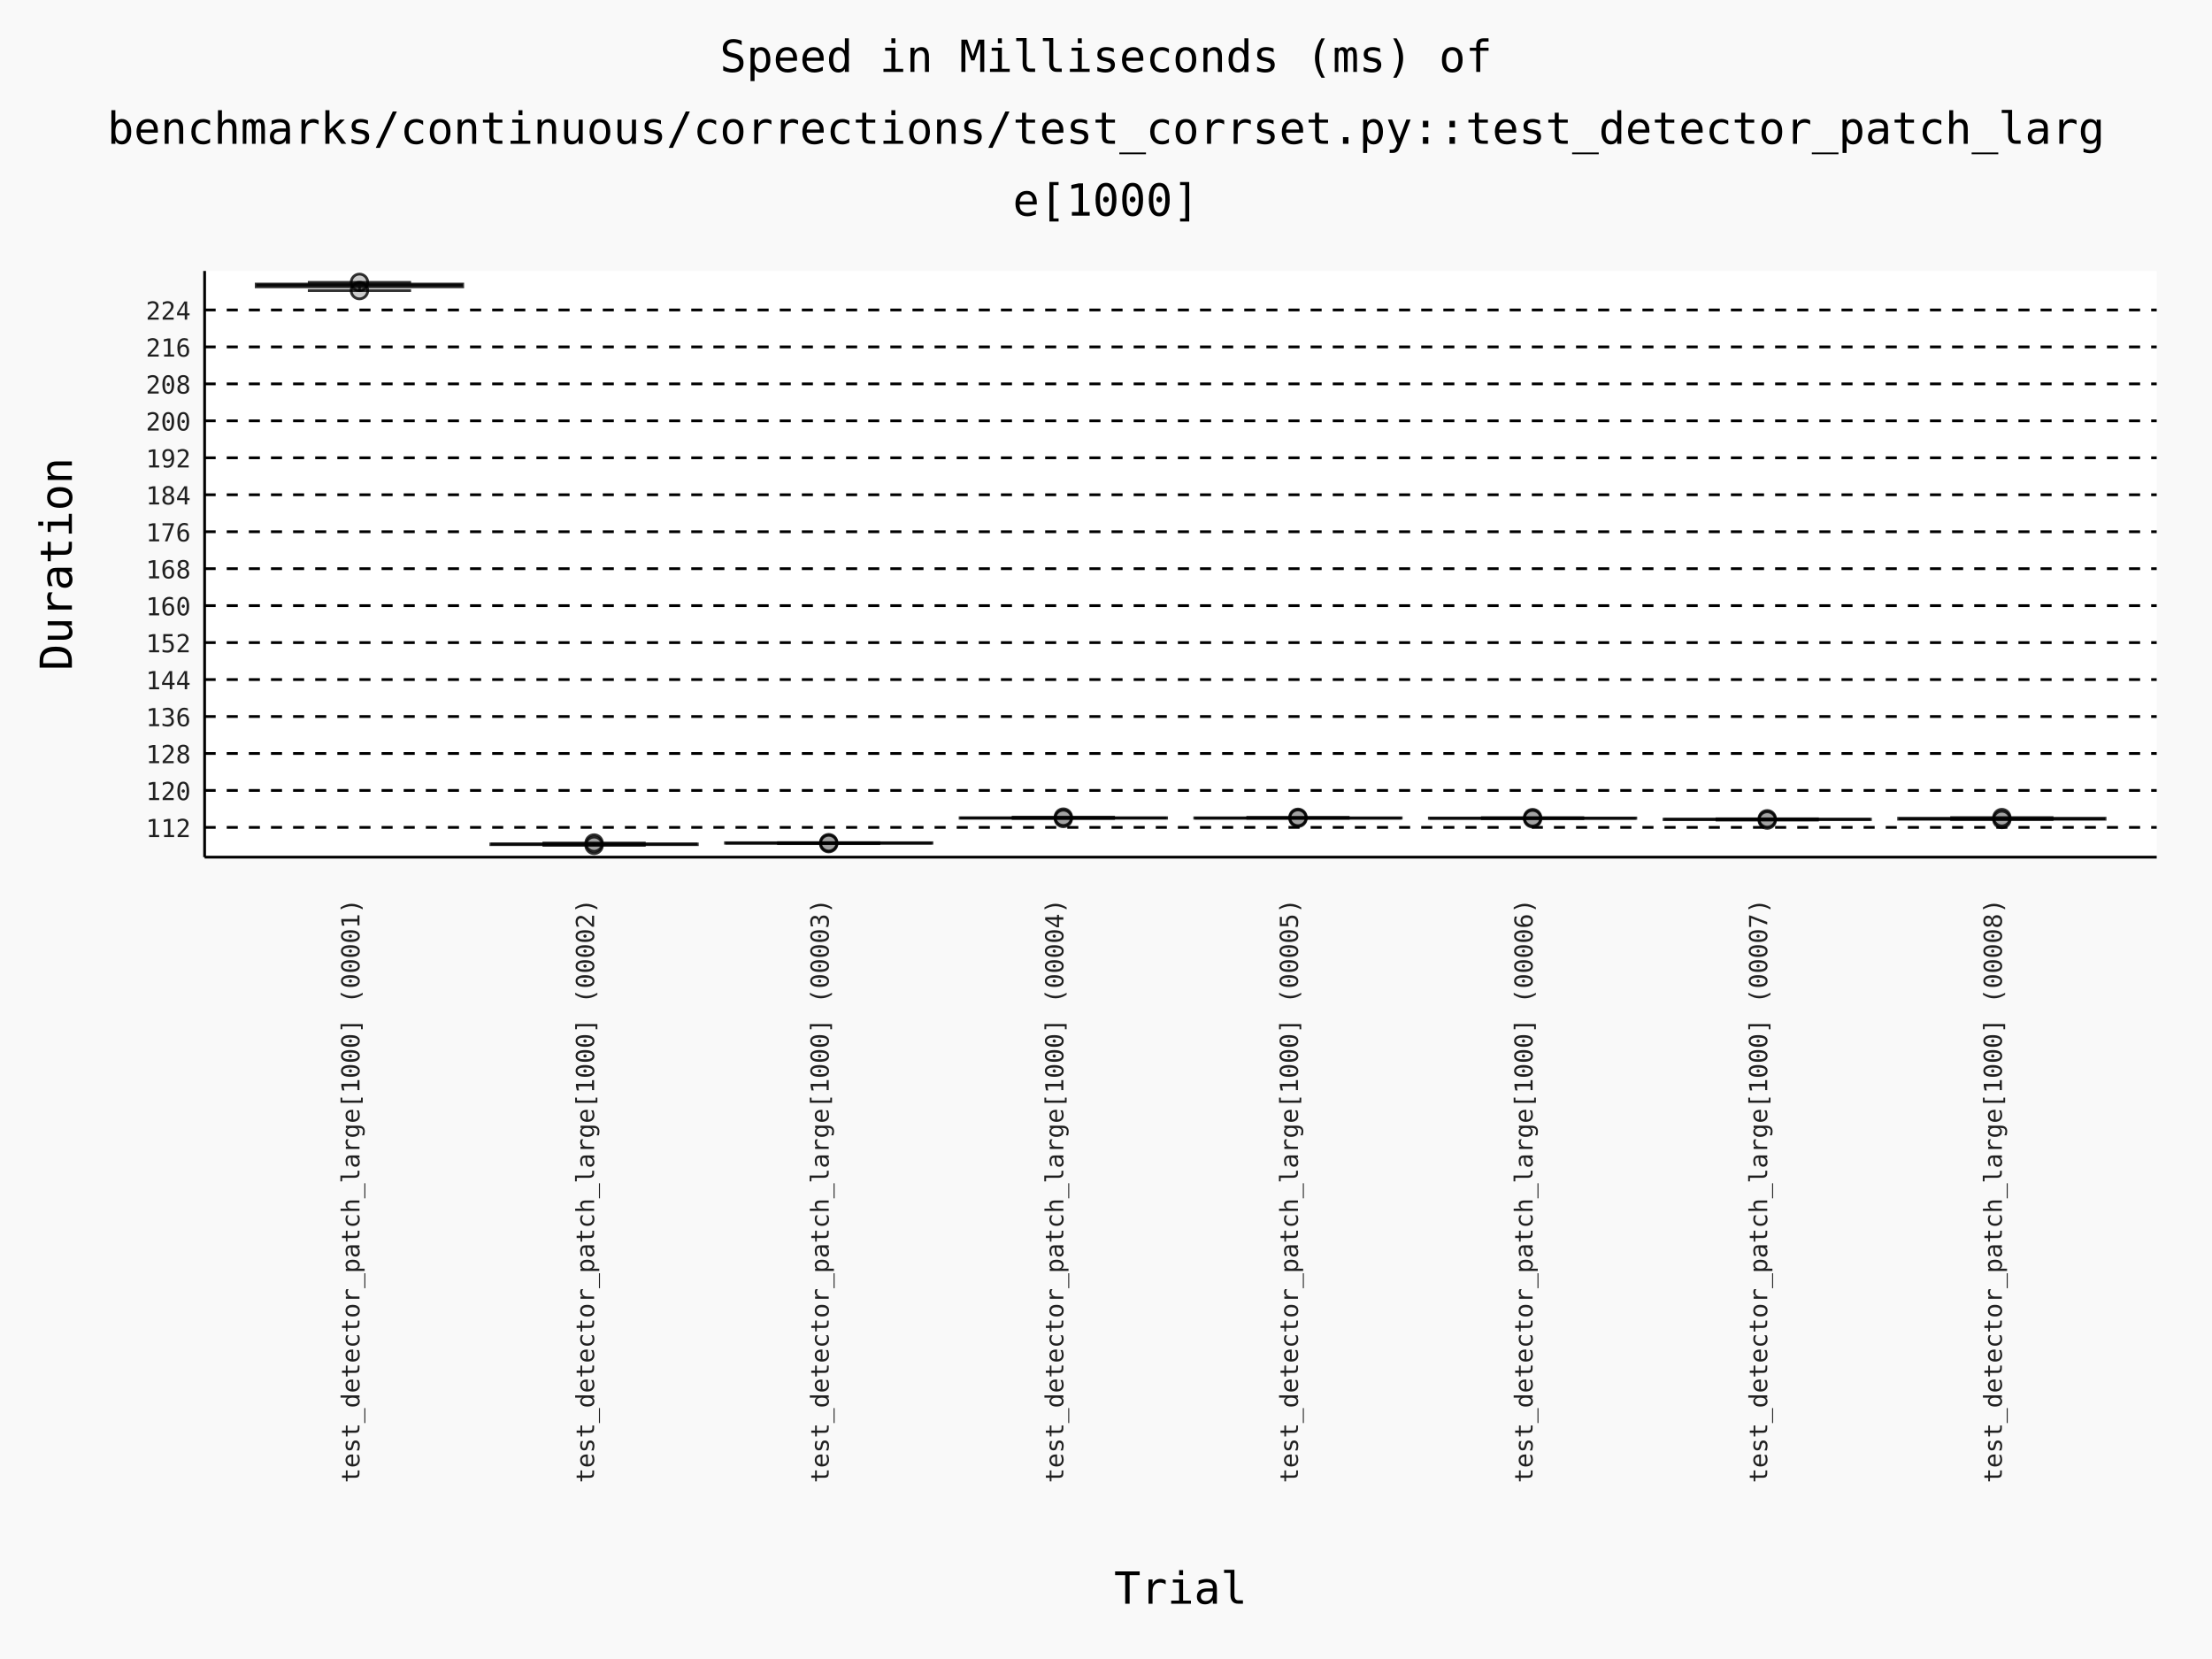
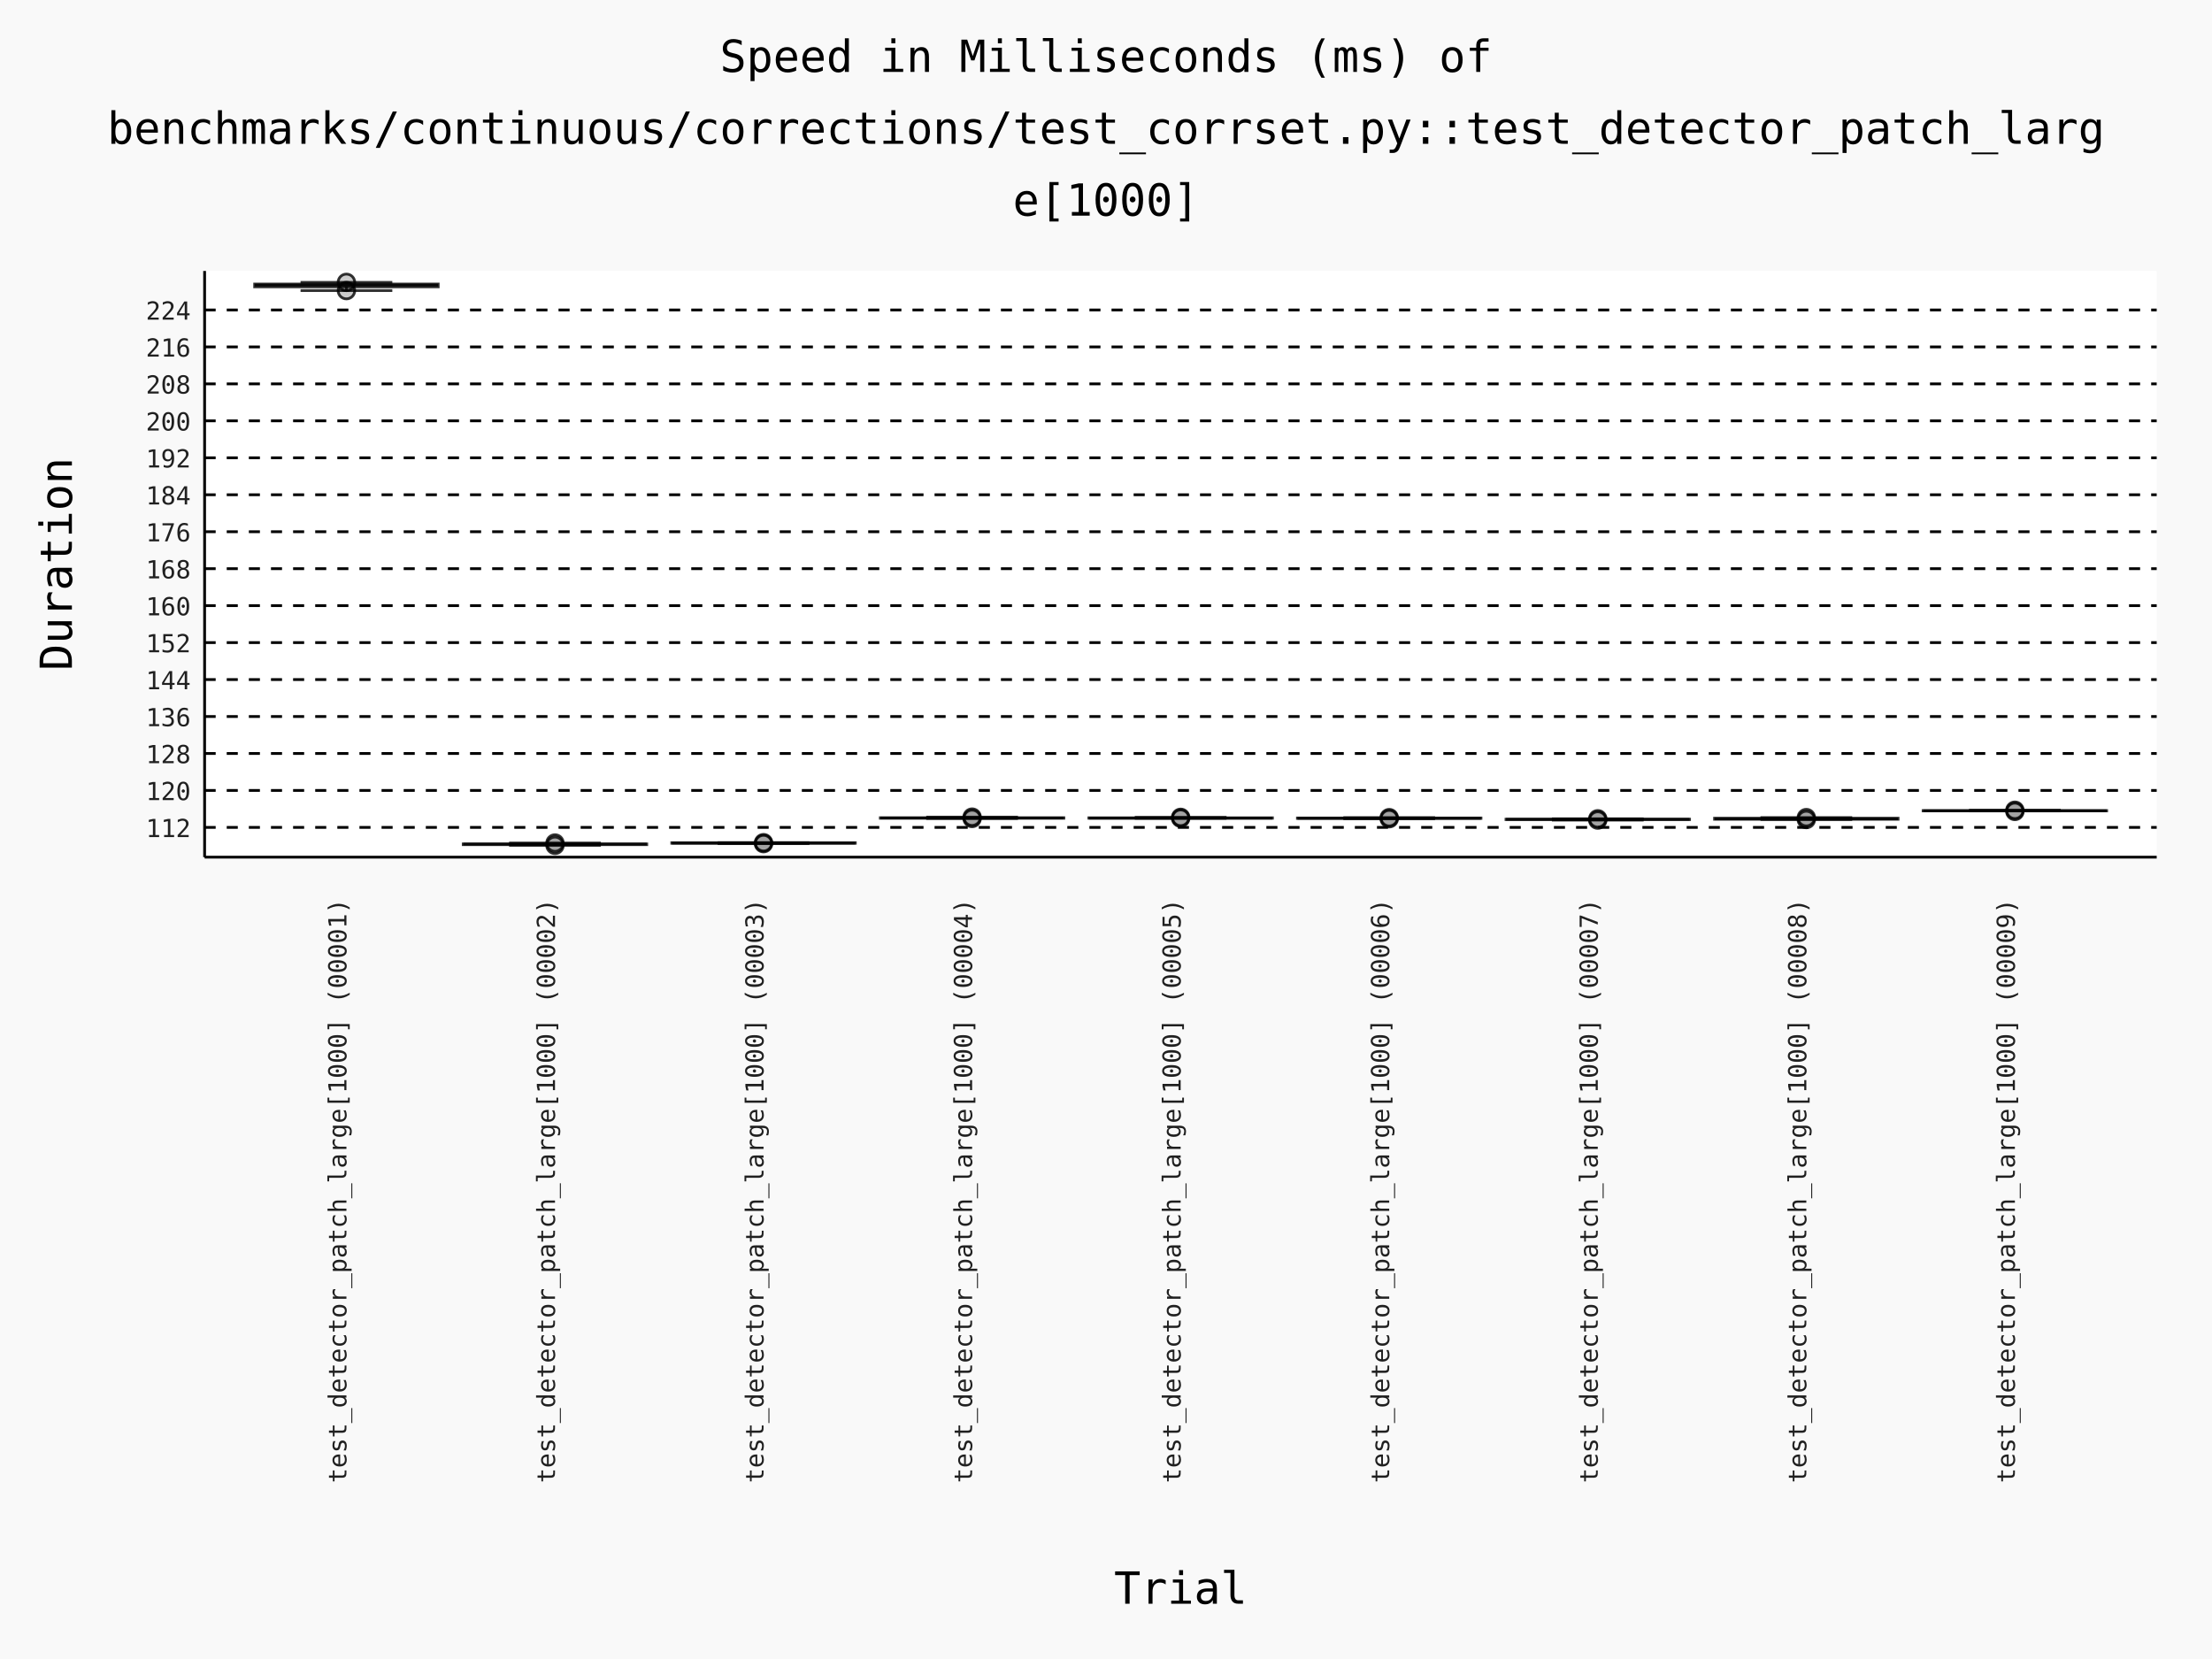
- <svg xmlns="http://www.w3.org/2000/svg" id="chart-aa21e853-37ca-4d4a-ba6d-eeac8c74c14a" class="pygal-chart" viewBox="0 0 800 600">
+ <svg xmlns="http://www.w3.org/2000/svg" id="chart-df7d69e6-978a-4258-9cb8-fa08f65e6a5d" class="pygal-chart" viewBox="0 0 800 600">
  <defs>
-     <style type="text/css">#chart-aa21e853-37ca-4d4a-ba6d-eeac8c74c14a{-webkit-user-select:none;-webkit-font-smoothing:antialiased;font-family:Consolas,"Deja Vu Sans Mono","Bitstream Vera Sans Mono","Courier New",monospace}#chart-aa21e853-37ca-4d4a-ba6d-eeac8c74c14a .title{font-family:Consolas,"Deja Vu Sans Mono","Bitstream Vera Sans Mono","Courier New",monospace;font-size:16px}#chart-aa21e853-37ca-4d4a-ba6d-eeac8c74c14a .legends .legend text{font-family:Consolas,"Deja Vu Sans Mono","Bitstream Vera Sans Mono","Courier New",monospace;font-size:14px}#chart-aa21e853-37ca-4d4a-ba6d-eeac8c74c14a .axis text{font-family:Consolas,"Deja Vu Sans Mono","Bitstream Vera Sans Mono","Courier New",monospace;font-size:10px}#chart-aa21e853-37ca-4d4a-ba6d-eeac8c74c14a .axis text.major{font-family:Consolas,"Deja Vu Sans Mono","Bitstream Vera Sans Mono","Courier New",monospace;font-size:10px}#chart-aa21e853-37ca-4d4a-ba6d-eeac8c74c14a .text-overlay text.value{font-family:Consolas,"Deja Vu Sans Mono","Bitstream Vera Sans Mono","Courier New",monospace;font-size:16px}#chart-aa21e853-37ca-4d4a-ba6d-eeac8c74c14a .text-overlay text.label{font-family:Consolas,"Deja Vu Sans Mono","Bitstream Vera Sans Mono","Courier New",monospace;font-size:10px}#chart-aa21e853-37ca-4d4a-ba6d-eeac8c74c14a .tooltip{font-family:Consolas,"Deja Vu Sans Mono","Bitstream Vera Sans Mono","Courier New",monospace;font-size:14px}#chart-aa21e853-37ca-4d4a-ba6d-eeac8c74c14a text.no_data{font-family:Consolas,"Deja Vu Sans Mono","Bitstream Vera Sans Mono","Courier New",monospace;font-size:64px}
- #chart-aa21e853-37ca-4d4a-ba6d-eeac8c74c14a{background-color:rgba(249,249,249,1)}#chart-aa21e853-37ca-4d4a-ba6d-eeac8c74c14a path,#chart-aa21e853-37ca-4d4a-ba6d-eeac8c74c14a line,#chart-aa21e853-37ca-4d4a-ba6d-eeac8c74c14a rect,#chart-aa21e853-37ca-4d4a-ba6d-eeac8c74c14a circle{-webkit-transition:150ms;-moz-transition:150ms;transition:150ms}#chart-aa21e853-37ca-4d4a-ba6d-eeac8c74c14a .graph &gt; .background{fill:rgba(249,249,249,1)}#chart-aa21e853-37ca-4d4a-ba6d-eeac8c74c14a .plot &gt; .background{fill:rgba(255,255,255,1)}#chart-aa21e853-37ca-4d4a-ba6d-eeac8c74c14a .graph{fill:rgba(0,0,0,.87)}#chart-aa21e853-37ca-4d4a-ba6d-eeac8c74c14a text.no_data{fill:rgba(0,0,0,1)}#chart-aa21e853-37ca-4d4a-ba6d-eeac8c74c14a .title{fill:rgba(0,0,0,1)}#chart-aa21e853-37ca-4d4a-ba6d-eeac8c74c14a .legends .legend text{fill:rgba(0,0,0,.87)}#chart-aa21e853-37ca-4d4a-ba6d-eeac8c74c14a .legends .legend:hover text{fill:rgba(0,0,0,1)}#chart-aa21e853-37ca-4d4a-ba6d-eeac8c74c14a .axis .line{stroke:rgba(0,0,0,1)}#chart-aa21e853-37ca-4d4a-ba6d-eeac8c74c14a .axis .guide.line{stroke:rgba(0,0,0,.54)}#chart-aa21e853-37ca-4d4a-ba6d-eeac8c74c14a .axis .major.line{stroke:rgba(0,0,0,.87)}#chart-aa21e853-37ca-4d4a-ba6d-eeac8c74c14a .axis text.major{fill:rgba(0,0,0,1)}#chart-aa21e853-37ca-4d4a-ba6d-eeac8c74c14a .axis.y .guides:hover .guide.line,#chart-aa21e853-37ca-4d4a-ba6d-eeac8c74c14a .line-graph .axis.x .guides:hover .guide.line,#chart-aa21e853-37ca-4d4a-ba6d-eeac8c74c14a .stackedline-graph .axis.x .guides:hover .guide.line,#chart-aa21e853-37ca-4d4a-ba6d-eeac8c74c14a .xy-graph .axis.x .guides:hover .guide.line{stroke:rgba(0,0,0,1)}#chart-aa21e853-37ca-4d4a-ba6d-eeac8c74c14a .axis .guides:hover text{fill:rgba(0,0,0,1)}#chart-aa21e853-37ca-4d4a-ba6d-eeac8c74c14a .reactive{fill-opacity:.7;stroke-opacity:.8;stroke-width:1}#chart-aa21e853-37ca-4d4a-ba6d-eeac8c74c14a .ci{stroke:rgba(0,0,0,.87)}#chart-aa21e853-37ca-4d4a-ba6d-eeac8c74c14a .reactive.active,#chart-aa21e853-37ca-4d4a-ba6d-eeac8c74c14a .active .reactive{fill-opacity:.8;stroke-opacity:.9;stroke-width:4}#chart-aa21e853-37ca-4d4a-ba6d-eeac8c74c14a .ci .reactive.active{stroke-width:1.5}#chart-aa21e853-37ca-4d4a-ba6d-eeac8c74c14a .series text{fill:rgba(0,0,0,1)}#chart-aa21e853-37ca-4d4a-ba6d-eeac8c74c14a .tooltip rect{fill:rgba(255,255,255,1);stroke:rgba(0,0,0,1);-webkit-transition:opacity 150ms;-moz-transition:opacity 150ms;transition:opacity 150ms}#chart-aa21e853-37ca-4d4a-ba6d-eeac8c74c14a .tooltip .label{fill:rgba(0,0,0,.87)}#chart-aa21e853-37ca-4d4a-ba6d-eeac8c74c14a .tooltip .label{fill:rgba(0,0,0,.87)}#chart-aa21e853-37ca-4d4a-ba6d-eeac8c74c14a .tooltip .legend{font-size:.8em;fill:rgba(0,0,0,.54)}#chart-aa21e853-37ca-4d4a-ba6d-eeac8c74c14a .tooltip .x_label{font-size:.6em;fill:rgba(0,0,0,1)}#chart-aa21e853-37ca-4d4a-ba6d-eeac8c74c14a .tooltip .xlink{font-size:.5em;text-decoration:underline}#chart-aa21e853-37ca-4d4a-ba6d-eeac8c74c14a .tooltip .value{font-size:1.5em}#chart-aa21e853-37ca-4d4a-ba6d-eeac8c74c14a .bound{font-size:.5em}#chart-aa21e853-37ca-4d4a-ba6d-eeac8c74c14a .max-value{font-size:.75em;fill:rgba(0,0,0,.54)}#chart-aa21e853-37ca-4d4a-ba6d-eeac8c74c14a .map-element{fill:rgba(255,255,255,1);stroke:rgba(0,0,0,.54) !important}#chart-aa21e853-37ca-4d4a-ba6d-eeac8c74c14a .map-element .reactive{fill-opacity:inherit;stroke-opacity:inherit}#chart-aa21e853-37ca-4d4a-ba6d-eeac8c74c14a .color-0,#chart-aa21e853-37ca-4d4a-ba6d-eeac8c74c14a .color-0 a:visited{stroke:#000000;fill:#000000}#chart-aa21e853-37ca-4d4a-ba6d-eeac8c74c14a .color-1,#chart-aa21e853-37ca-4d4a-ba6d-eeac8c74c14a .color-1 a:visited{stroke:#000000;fill:#000000}#chart-aa21e853-37ca-4d4a-ba6d-eeac8c74c14a .color-2,#chart-aa21e853-37ca-4d4a-ba6d-eeac8c74c14a .color-2 a:visited{stroke:#000000;fill:#000000}#chart-aa21e853-37ca-4d4a-ba6d-eeac8c74c14a .color-3,#chart-aa21e853-37ca-4d4a-ba6d-eeac8c74c14a .color-3 a:visited{stroke:#000000;fill:#000000}#chart-aa21e853-37ca-4d4a-ba6d-eeac8c74c14a .color-4,#chart-aa21e853-37ca-4d4a-ba6d-eeac8c74c14a .color-4 a:visited{stroke:#000000;fill:#000000}#chart-aa21e853-37ca-4d4a-ba6d-eeac8c74c14a .color-5,#chart-aa21e853-37ca-4d4a-ba6d-eeac8c74c14a .color-5 a:visited{stroke:#000000;fill:#000000}#chart-aa21e853-37ca-4d4a-ba6d-eeac8c74c14a .color-6,#chart-aa21e853-37ca-4d4a-ba6d-eeac8c74c14a .color-6 a:visited{stroke:#000000;fill:#000000}#chart-aa21e853-37ca-4d4a-ba6d-eeac8c74c14a .color-7,#chart-aa21e853-37ca-4d4a-ba6d-eeac8c74c14a .color-7 a:visited{stroke:#000000;fill:#000000}#chart-aa21e853-37ca-4d4a-ba6d-eeac8c74c14a .text-overlay .color-0 text{fill:white}#chart-aa21e853-37ca-4d4a-ba6d-eeac8c74c14a .text-overlay .color-1 text{fill:white}#chart-aa21e853-37ca-4d4a-ba6d-eeac8c74c14a .text-overlay .color-2 text{fill:white}#chart-aa21e853-37ca-4d4a-ba6d-eeac8c74c14a .text-overlay .color-3 text{fill:white}#chart-aa21e853-37ca-4d4a-ba6d-eeac8c74c14a .text-overlay .color-4 text{fill:white}#chart-aa21e853-37ca-4d4a-ba6d-eeac8c74c14a .text-overlay .color-5 text{fill:white}#chart-aa21e853-37ca-4d4a-ba6d-eeac8c74c14a .text-overlay .color-6 text{fill:white}#chart-aa21e853-37ca-4d4a-ba6d-eeac8c74c14a .text-overlay .color-7 text{fill:white}
- #chart-aa21e853-37ca-4d4a-ba6d-eeac8c74c14a text.no_data{text-anchor:middle}#chart-aa21e853-37ca-4d4a-ba6d-eeac8c74c14a .guide.line{fill:none}#chart-aa21e853-37ca-4d4a-ba6d-eeac8c74c14a .centered{text-anchor:middle}#chart-aa21e853-37ca-4d4a-ba6d-eeac8c74c14a .title{text-anchor:middle}#chart-aa21e853-37ca-4d4a-ba6d-eeac8c74c14a .legends .legend text{fill-opacity:1}#chart-aa21e853-37ca-4d4a-ba6d-eeac8c74c14a .axis.x text{text-anchor:middle}#chart-aa21e853-37ca-4d4a-ba6d-eeac8c74c14a .axis.x:not(.web) text[transform]{text-anchor:start}#chart-aa21e853-37ca-4d4a-ba6d-eeac8c74c14a .axis.x:not(.web) text[transform].backwards{text-anchor:end}#chart-aa21e853-37ca-4d4a-ba6d-eeac8c74c14a .axis.y text{text-anchor:end}#chart-aa21e853-37ca-4d4a-ba6d-eeac8c74c14a .axis.y text[transform].backwards{text-anchor:start}#chart-aa21e853-37ca-4d4a-ba6d-eeac8c74c14a .axis.y2 text{text-anchor:start}#chart-aa21e853-37ca-4d4a-ba6d-eeac8c74c14a .axis.y2 text[transform].backwards{text-anchor:end}#chart-aa21e853-37ca-4d4a-ba6d-eeac8c74c14a .axis .guide.line{stroke-dasharray:4,4;stroke:black}#chart-aa21e853-37ca-4d4a-ba6d-eeac8c74c14a .axis .major.guide.line{stroke-dasharray:6,6;stroke:black}#chart-aa21e853-37ca-4d4a-ba6d-eeac8c74c14a .horizontal .axis.y .guide.line,#chart-aa21e853-37ca-4d4a-ba6d-eeac8c74c14a .horizontal .axis.y2 .guide.line,#chart-aa21e853-37ca-4d4a-ba6d-eeac8c74c14a .vertical .axis.x .guide.line{opacity:0}#chart-aa21e853-37ca-4d4a-ba6d-eeac8c74c14a .horizontal .axis.always_show .guide.line,#chart-aa21e853-37ca-4d4a-ba6d-eeac8c74c14a .vertical .axis.always_show .guide.line{opacity:1 !important}#chart-aa21e853-37ca-4d4a-ba6d-eeac8c74c14a .axis.y .guides:hover .guide.line,#chart-aa21e853-37ca-4d4a-ba6d-eeac8c74c14a .axis.y2 .guides:hover .guide.line,#chart-aa21e853-37ca-4d4a-ba6d-eeac8c74c14a .axis.x .guides:hover .guide.line{opacity:1}#chart-aa21e853-37ca-4d4a-ba6d-eeac8c74c14a .axis .guides:hover text{opacity:1}#chart-aa21e853-37ca-4d4a-ba6d-eeac8c74c14a .nofill{fill:none}#chart-aa21e853-37ca-4d4a-ba6d-eeac8c74c14a .subtle-fill{fill-opacity:.2}#chart-aa21e853-37ca-4d4a-ba6d-eeac8c74c14a .dot{stroke-width:1px;fill-opacity:1;stroke-opacity:1}#chart-aa21e853-37ca-4d4a-ba6d-eeac8c74c14a .dot.active{stroke-width:5px}#chart-aa21e853-37ca-4d4a-ba6d-eeac8c74c14a .dot.negative{fill:transparent}#chart-aa21e853-37ca-4d4a-ba6d-eeac8c74c14a text,#chart-aa21e853-37ca-4d4a-ba6d-eeac8c74c14a tspan{stroke:none !important}#chart-aa21e853-37ca-4d4a-ba6d-eeac8c74c14a .series text.active{opacity:1}#chart-aa21e853-37ca-4d4a-ba6d-eeac8c74c14a .tooltip rect{fill-opacity:.95;stroke-width:.5}#chart-aa21e853-37ca-4d4a-ba6d-eeac8c74c14a .tooltip text{fill-opacity:1}#chart-aa21e853-37ca-4d4a-ba6d-eeac8c74c14a .showable{visibility:hidden}#chart-aa21e853-37ca-4d4a-ba6d-eeac8c74c14a .showable.shown{visibility:visible}#chart-aa21e853-37ca-4d4a-ba6d-eeac8c74c14a .gauge-background{fill:rgba(229,229,229,1);stroke:none}#chart-aa21e853-37ca-4d4a-ba6d-eeac8c74c14a .bg-lines{stroke:rgba(249,249,249,1);stroke-width:2px}
+     <style type="text/css">#chart-df7d69e6-978a-4258-9cb8-fa08f65e6a5d{-webkit-user-select:none;-webkit-font-smoothing:antialiased;font-family:Consolas,"Deja Vu Sans Mono","Bitstream Vera Sans Mono","Courier New",monospace}#chart-df7d69e6-978a-4258-9cb8-fa08f65e6a5d .title{font-family:Consolas,"Deja Vu Sans Mono","Bitstream Vera Sans Mono","Courier New",monospace;font-size:16px}#chart-df7d69e6-978a-4258-9cb8-fa08f65e6a5d .legends .legend text{font-family:Consolas,"Deja Vu Sans Mono","Bitstream Vera Sans Mono","Courier New",monospace;font-size:14px}#chart-df7d69e6-978a-4258-9cb8-fa08f65e6a5d .axis text{font-family:Consolas,"Deja Vu Sans Mono","Bitstream Vera Sans Mono","Courier New",monospace;font-size:10px}#chart-df7d69e6-978a-4258-9cb8-fa08f65e6a5d .axis text.major{font-family:Consolas,"Deja Vu Sans Mono","Bitstream Vera Sans Mono","Courier New",monospace;font-size:10px}#chart-df7d69e6-978a-4258-9cb8-fa08f65e6a5d .text-overlay text.value{font-family:Consolas,"Deja Vu Sans Mono","Bitstream Vera Sans Mono","Courier New",monospace;font-size:16px}#chart-df7d69e6-978a-4258-9cb8-fa08f65e6a5d .text-overlay text.label{font-family:Consolas,"Deja Vu Sans Mono","Bitstream Vera Sans Mono","Courier New",monospace;font-size:10px}#chart-df7d69e6-978a-4258-9cb8-fa08f65e6a5d .tooltip{font-family:Consolas,"Deja Vu Sans Mono","Bitstream Vera Sans Mono","Courier New",monospace;font-size:14px}#chart-df7d69e6-978a-4258-9cb8-fa08f65e6a5d text.no_data{font-family:Consolas,"Deja Vu Sans Mono","Bitstream Vera Sans Mono","Courier New",monospace;font-size:64px}
+ #chart-df7d69e6-978a-4258-9cb8-fa08f65e6a5d{background-color:rgba(249,249,249,1)}#chart-df7d69e6-978a-4258-9cb8-fa08f65e6a5d path,#chart-df7d69e6-978a-4258-9cb8-fa08f65e6a5d line,#chart-df7d69e6-978a-4258-9cb8-fa08f65e6a5d rect,#chart-df7d69e6-978a-4258-9cb8-fa08f65e6a5d circle{-webkit-transition:150ms;-moz-transition:150ms;transition:150ms}#chart-df7d69e6-978a-4258-9cb8-fa08f65e6a5d .graph &gt; .background{fill:rgba(249,249,249,1)}#chart-df7d69e6-978a-4258-9cb8-fa08f65e6a5d .plot &gt; .background{fill:rgba(255,255,255,1)}#chart-df7d69e6-978a-4258-9cb8-fa08f65e6a5d .graph{fill:rgba(0,0,0,.87)}#chart-df7d69e6-978a-4258-9cb8-fa08f65e6a5d text.no_data{fill:rgba(0,0,0,1)}#chart-df7d69e6-978a-4258-9cb8-fa08f65e6a5d .title{fill:rgba(0,0,0,1)}#chart-df7d69e6-978a-4258-9cb8-fa08f65e6a5d .legends .legend text{fill:rgba(0,0,0,.87)}#chart-df7d69e6-978a-4258-9cb8-fa08f65e6a5d .legends .legend:hover text{fill:rgba(0,0,0,1)}#chart-df7d69e6-978a-4258-9cb8-fa08f65e6a5d .axis .line{stroke:rgba(0,0,0,1)}#chart-df7d69e6-978a-4258-9cb8-fa08f65e6a5d .axis .guide.line{stroke:rgba(0,0,0,.54)}#chart-df7d69e6-978a-4258-9cb8-fa08f65e6a5d .axis .major.line{stroke:rgba(0,0,0,.87)}#chart-df7d69e6-978a-4258-9cb8-fa08f65e6a5d .axis text.major{fill:rgba(0,0,0,1)}#chart-df7d69e6-978a-4258-9cb8-fa08f65e6a5d .axis.y .guides:hover .guide.line,#chart-df7d69e6-978a-4258-9cb8-fa08f65e6a5d .line-graph .axis.x .guides:hover .guide.line,#chart-df7d69e6-978a-4258-9cb8-fa08f65e6a5d .stackedline-graph .axis.x .guides:hover .guide.line,#chart-df7d69e6-978a-4258-9cb8-fa08f65e6a5d .xy-graph .axis.x .guides:hover .guide.line{stroke:rgba(0,0,0,1)}#chart-df7d69e6-978a-4258-9cb8-fa08f65e6a5d .axis .guides:hover text{fill:rgba(0,0,0,1)}#chart-df7d69e6-978a-4258-9cb8-fa08f65e6a5d .reactive{fill-opacity:.7;stroke-opacity:.8;stroke-width:1}#chart-df7d69e6-978a-4258-9cb8-fa08f65e6a5d .ci{stroke:rgba(0,0,0,.87)}#chart-df7d69e6-978a-4258-9cb8-fa08f65e6a5d .reactive.active,#chart-df7d69e6-978a-4258-9cb8-fa08f65e6a5d .active .reactive{fill-opacity:.8;stroke-opacity:.9;stroke-width:4}#chart-df7d69e6-978a-4258-9cb8-fa08f65e6a5d .ci .reactive.active{stroke-width:1.5}#chart-df7d69e6-978a-4258-9cb8-fa08f65e6a5d .series text{fill:rgba(0,0,0,1)}#chart-df7d69e6-978a-4258-9cb8-fa08f65e6a5d .tooltip rect{fill:rgba(255,255,255,1);stroke:rgba(0,0,0,1);-webkit-transition:opacity 150ms;-moz-transition:opacity 150ms;transition:opacity 150ms}#chart-df7d69e6-978a-4258-9cb8-fa08f65e6a5d .tooltip .label{fill:rgba(0,0,0,.87)}#chart-df7d69e6-978a-4258-9cb8-fa08f65e6a5d .tooltip .label{fill:rgba(0,0,0,.87)}#chart-df7d69e6-978a-4258-9cb8-fa08f65e6a5d .tooltip .legend{font-size:.8em;fill:rgba(0,0,0,.54)}#chart-df7d69e6-978a-4258-9cb8-fa08f65e6a5d .tooltip .x_label{font-size:.6em;fill:rgba(0,0,0,1)}#chart-df7d69e6-978a-4258-9cb8-fa08f65e6a5d .tooltip .xlink{font-size:.5em;text-decoration:underline}#chart-df7d69e6-978a-4258-9cb8-fa08f65e6a5d .tooltip .value{font-size:1.5em}#chart-df7d69e6-978a-4258-9cb8-fa08f65e6a5d .bound{font-size:.5em}#chart-df7d69e6-978a-4258-9cb8-fa08f65e6a5d .max-value{font-size:.75em;fill:rgba(0,0,0,.54)}#chart-df7d69e6-978a-4258-9cb8-fa08f65e6a5d .map-element{fill:rgba(255,255,255,1);stroke:rgba(0,0,0,.54) !important}#chart-df7d69e6-978a-4258-9cb8-fa08f65e6a5d .map-element .reactive{fill-opacity:inherit;stroke-opacity:inherit}#chart-df7d69e6-978a-4258-9cb8-fa08f65e6a5d .color-0,#chart-df7d69e6-978a-4258-9cb8-fa08f65e6a5d .color-0 a:visited{stroke:#000000;fill:#000000}#chart-df7d69e6-978a-4258-9cb8-fa08f65e6a5d .color-1,#chart-df7d69e6-978a-4258-9cb8-fa08f65e6a5d .color-1 a:visited{stroke:#000000;fill:#000000}#chart-df7d69e6-978a-4258-9cb8-fa08f65e6a5d .color-2,#chart-df7d69e6-978a-4258-9cb8-fa08f65e6a5d .color-2 a:visited{stroke:#000000;fill:#000000}#chart-df7d69e6-978a-4258-9cb8-fa08f65e6a5d .color-3,#chart-df7d69e6-978a-4258-9cb8-fa08f65e6a5d .color-3 a:visited{stroke:#000000;fill:#000000}#chart-df7d69e6-978a-4258-9cb8-fa08f65e6a5d .color-4,#chart-df7d69e6-978a-4258-9cb8-fa08f65e6a5d .color-4 a:visited{stroke:#000000;fill:#000000}#chart-df7d69e6-978a-4258-9cb8-fa08f65e6a5d .color-5,#chart-df7d69e6-978a-4258-9cb8-fa08f65e6a5d .color-5 a:visited{stroke:#000000;fill:#000000}#chart-df7d69e6-978a-4258-9cb8-fa08f65e6a5d .color-6,#chart-df7d69e6-978a-4258-9cb8-fa08f65e6a5d .color-6 a:visited{stroke:#000000;fill:#000000}#chart-df7d69e6-978a-4258-9cb8-fa08f65e6a5d .color-7,#chart-df7d69e6-978a-4258-9cb8-fa08f65e6a5d .color-7 a:visited{stroke:#000000;fill:#000000}#chart-df7d69e6-978a-4258-9cb8-fa08f65e6a5d .color-8,#chart-df7d69e6-978a-4258-9cb8-fa08f65e6a5d .color-8 a:visited{stroke:#000000;fill:#000000}#chart-df7d69e6-978a-4258-9cb8-fa08f65e6a5d .text-overlay .color-0 text{fill:white}#chart-df7d69e6-978a-4258-9cb8-fa08f65e6a5d .text-overlay .color-1 text{fill:white}#chart-df7d69e6-978a-4258-9cb8-fa08f65e6a5d .text-overlay .color-2 text{fill:white}#chart-df7d69e6-978a-4258-9cb8-fa08f65e6a5d .text-overlay .color-3 text{fill:white}#chart-df7d69e6-978a-4258-9cb8-fa08f65e6a5d .text-overlay .color-4 text{fill:white}#chart-df7d69e6-978a-4258-9cb8-fa08f65e6a5d .text-overlay .color-5 text{fill:white}#chart-df7d69e6-978a-4258-9cb8-fa08f65e6a5d .text-overlay .color-6 text{fill:white}#chart-df7d69e6-978a-4258-9cb8-fa08f65e6a5d .text-overlay .color-7 text{fill:white}#chart-df7d69e6-978a-4258-9cb8-fa08f65e6a5d .text-overlay .color-8 text{fill:white}
+ #chart-df7d69e6-978a-4258-9cb8-fa08f65e6a5d text.no_data{text-anchor:middle}#chart-df7d69e6-978a-4258-9cb8-fa08f65e6a5d .guide.line{fill:none}#chart-df7d69e6-978a-4258-9cb8-fa08f65e6a5d .centered{text-anchor:middle}#chart-df7d69e6-978a-4258-9cb8-fa08f65e6a5d .title{text-anchor:middle}#chart-df7d69e6-978a-4258-9cb8-fa08f65e6a5d .legends .legend text{fill-opacity:1}#chart-df7d69e6-978a-4258-9cb8-fa08f65e6a5d .axis.x text{text-anchor:middle}#chart-df7d69e6-978a-4258-9cb8-fa08f65e6a5d .axis.x:not(.web) text[transform]{text-anchor:start}#chart-df7d69e6-978a-4258-9cb8-fa08f65e6a5d .axis.x:not(.web) text[transform].backwards{text-anchor:end}#chart-df7d69e6-978a-4258-9cb8-fa08f65e6a5d .axis.y text{text-anchor:end}#chart-df7d69e6-978a-4258-9cb8-fa08f65e6a5d .axis.y text[transform].backwards{text-anchor:start}#chart-df7d69e6-978a-4258-9cb8-fa08f65e6a5d .axis.y2 text{text-anchor:start}#chart-df7d69e6-978a-4258-9cb8-fa08f65e6a5d .axis.y2 text[transform].backwards{text-anchor:end}#chart-df7d69e6-978a-4258-9cb8-fa08f65e6a5d .axis .guide.line{stroke-dasharray:4,4;stroke:black}#chart-df7d69e6-978a-4258-9cb8-fa08f65e6a5d .axis .major.guide.line{stroke-dasharray:6,6;stroke:black}#chart-df7d69e6-978a-4258-9cb8-fa08f65e6a5d .horizontal .axis.y .guide.line,#chart-df7d69e6-978a-4258-9cb8-fa08f65e6a5d .horizontal .axis.y2 .guide.line,#chart-df7d69e6-978a-4258-9cb8-fa08f65e6a5d .vertical .axis.x .guide.line{opacity:0}#chart-df7d69e6-978a-4258-9cb8-fa08f65e6a5d .horizontal .axis.always_show .guide.line,#chart-df7d69e6-978a-4258-9cb8-fa08f65e6a5d .vertical .axis.always_show .guide.line{opacity:1 !important}#chart-df7d69e6-978a-4258-9cb8-fa08f65e6a5d .axis.y .guides:hover .guide.line,#chart-df7d69e6-978a-4258-9cb8-fa08f65e6a5d .axis.y2 .guides:hover .guide.line,#chart-df7d69e6-978a-4258-9cb8-fa08f65e6a5d .axis.x .guides:hover .guide.line{opacity:1}#chart-df7d69e6-978a-4258-9cb8-fa08f65e6a5d .axis .guides:hover text{opacity:1}#chart-df7d69e6-978a-4258-9cb8-fa08f65e6a5d .nofill{fill:none}#chart-df7d69e6-978a-4258-9cb8-fa08f65e6a5d .subtle-fill{fill-opacity:.2}#chart-df7d69e6-978a-4258-9cb8-fa08f65e6a5d .dot{stroke-width:1px;fill-opacity:1;stroke-opacity:1}#chart-df7d69e6-978a-4258-9cb8-fa08f65e6a5d .dot.active{stroke-width:5px}#chart-df7d69e6-978a-4258-9cb8-fa08f65e6a5d .dot.negative{fill:transparent}#chart-df7d69e6-978a-4258-9cb8-fa08f65e6a5d text,#chart-df7d69e6-978a-4258-9cb8-fa08f65e6a5d tspan{stroke:none !important}#chart-df7d69e6-978a-4258-9cb8-fa08f65e6a5d .series text.active{opacity:1}#chart-df7d69e6-978a-4258-9cb8-fa08f65e6a5d .tooltip rect{fill-opacity:.95;stroke-width:.5}#chart-df7d69e6-978a-4258-9cb8-fa08f65e6a5d .tooltip text{fill-opacity:1}#chart-df7d69e6-978a-4258-9cb8-fa08f65e6a5d .showable{visibility:hidden}#chart-df7d69e6-978a-4258-9cb8-fa08f65e6a5d .showable.shown{visibility:visible}#chart-df7d69e6-978a-4258-9cb8-fa08f65e6a5d .gauge-background{fill:rgba(229,229,229,1);stroke:none}#chart-df7d69e6-978a-4258-9cb8-fa08f65e6a5d .bg-lines{stroke:rgba(249,249,249,1);stroke-width:2px}
.tooltip .value{font-size:1em !important}.axis text{font-size:9px !important}</style>
  </defs>
  <g class="graph custombox-graph vertical">
    <rect x="0" y="0" width="800" height="600" class="background" />
    <g transform="translate(74, 98)" class="plot">
      <rect x="0" y="0" width="706.0" height="212.0" class="background" />
      <g class="axis y always_show">
        <path d="M0 212 h706" class="line" />
        <g class="guides">
          <path d="M0 201.24 h706" class="guide line" />
          <text x="-5" y="204.74" class="">112</text>
        </g>
        <g class="guides">
          <path d="M0 187.873 h706" class="guide line" />
          <text x="-5" y="191.373" class="">120</text>
        </g>
        <g class="guides">
          <path d="M0 174.506 h706" class="guide line" />
          <text x="-5" y="178.006" class="">128</text>
        </g>
        <g class="guides">
          <path d="M0 161.139 h706" class="guide line" />
          <text x="-5" y="164.639" class="">136</text>
        </g>
        <g class="guides">
          <path d="M0 147.772 h706" class="guide line" />
          <text x="-5" y="151.272" class="">144</text>
        </g>
        <g class="guides">
          <path d="M0 134.405 h706" class="guide line" />
          <text x="-5" y="137.905" class="">152</text>
        </g>
        <g class="guides">
          <path d="M0 121.038 h706" class="guide line" />
          <text x="-5" y="124.538" class="">160</text>
        </g>
        <g class="guides">
          <path d="M0 107.671 h706" class="guide line" />
          <text x="-5" y="111.171" class="">168</text>
        </g>
        <g class="guides">
          <path d="M0 94.304 h706" class="guide line" />
          <text x="-5" y="97.804" class="">176</text>
        </g>
        <g class="guides">
          <path d="M0 80.937 h706" class="guide line" />
          <text x="-5" y="84.437" class="">184</text>
        </g>
        <g class="guides">
          <path d="M0 67.57 h706" class="guide line" />
          <text x="-5" y="71.07" class="">192</text>
        </g>
        <g class="guides">
          <path d="M0 54.203 h706" class="guide line" />
          <text x="-5" y="57.703" class="">200</text>
        </g>
        <g class="guides">
          <path d="M0 40.836 h706" class="guide line" />
          <text x="-5" y="44.336" class="">208</text>
        </g>
        <g class="guides">
          <path d="M0 27.469 h706" class="guide line" />
          <text x="-5" y="30.969" class="">216</text>
        </g>
        <g class="guides">
          <path d="M0 14.102 h706" class="guide line" />
          <text x="-5" y="17.602" class="">224</text>
        </g>
      </g>
      <g class="axis x">
        <path d="M0 0 v212" class="line" />
        <g class="guides">
-           <path d="M56.005 0 v212" class="guide line" />
-           <text x="56.005" y="227.0" class="backwards" transform="rotate(270 56.00481 227)">test_detector_patch_large[1000] (00001)</text>
-         </g>
-         <g class="guides">
-           <path d="M140.861 0 v212" class="guide line" />
-           <text x="140.861" y="227.0" class="backwards" transform="rotate(270 140.8606 227)">test_detector_patch_large[1000] (00002)</text>
-         </g>
-         <g class="guides">
-           <path d="M225.716 0 v212" class="guide line" />
-           <text x="225.716" y="227.0" class="backwards" transform="rotate(270 225.7163 227)">test_detector_patch_large[1000] (00003)</text>
-         </g>
-         <g class="guides">
-           <path d="M310.572 0 v212" class="guide line" />
-           <text x="310.572" y="227.0" class="backwards" transform="rotate(270 310.5721 227)">test_detector_patch_large[1000] (00004)</text>
-         </g>
-         <g class="guides">
-           <path d="M395.428 0 v212" class="guide line" />
-           <text x="395.428" y="227.0" class="backwards" transform="rotate(270 395.4279 227)">test_detector_patch_large[1000] (00005)</text>
-         </g>
-         <g class="guides">
-           <path d="M480.284 0 v212" class="guide line" />
-           <text x="480.284" y="227.0" class="backwards" transform="rotate(270 480.2837 227)">test_detector_patch_large[1000] (00006)</text>
-         </g>
-         <g class="guides">
-           <path d="M565.139 0 v212" class="guide line" />
-           <text x="565.139" y="227.0" class="backwards" transform="rotate(270 565.1394 227)">test_detector_patch_large[1000] (00007)</text>
-         </g>
-         <g class="guides">
-           <path d="M649.995 0 v212" class="guide line" />
-           <text x="649.995" y="227.0" class="backwards" transform="rotate(270 649.9952 227)">test_detector_patch_large[1000] (00008)</text>
+           <path d="M51.291 0 v212" class="guide line" />
+           <text x="51.291" y="227.0" class="backwards" transform="rotate(270 51.2906 227)">test_detector_patch_large[1000] (00001)</text>
+         </g>
+         <g class="guides">
+           <path d="M126.718 0 v212" class="guide line" />
+           <text x="126.718" y="227.0" class="backwards" transform="rotate(270 126.7179 227)">test_detector_patch_large[1000] (00002)</text>
+         </g>
+         <g class="guides">
+           <path d="M202.145 0 v212" class="guide line" />
+           <text x="202.145" y="227.0" class="backwards" transform="rotate(270 202.1453 227)">test_detector_patch_large[1000] (00003)</text>
+         </g>
+         <g class="guides">
+           <path d="M277.573 0 v212" class="guide line" />
+           <text x="277.573" y="227.0" class="backwards" transform="rotate(270 277.5727 227)">test_detector_patch_large[1000] (00004)</text>
+         </g>
+         <g class="guides">
+           <path d="M353 0 v212" class="guide line" />
+           <text x="353.0" y="227.0" class="backwards" transform="rotate(270 353 227)">test_detector_patch_large[1000] (00005)</text>
+         </g>
+         <g class="guides">
+           <path d="M428.427 0 v212" class="guide line" />
+           <text x="428.427" y="227.0" class="backwards" transform="rotate(270 428.4273 227)">test_detector_patch_large[1000] (00006)</text>
+         </g>
+         <g class="guides">
+           <path d="M503.855 0 v212" class="guide line" />
+           <text x="503.855" y="227.0" class="backwards" transform="rotate(270 503.8547 227)">test_detector_patch_large[1000] (00007)</text>
+         </g>
+         <g class="guides">
+           <path d="M579.282 0 v212" class="guide line" />
+           <text x="579.282" y="227.0" class="backwards" transform="rotate(270 579.2821 227)">test_detector_patch_large[1000] (00008)</text>
+         </g>
+         <g class="guides">
+           <path d="M654.709 0 v212" class="guide line" />
+           <text x="654.709" y="227.0" class="backwards" transform="rotate(270 654.7094 227)">test_detector_patch_large[1000] (00009)</text>
        </g>
      </g>
      <g class="series serie-0 color-0">
        <g class="boxes">
          <g class="box">
-             <path stroke-width="3" d="M37.337 7.095 L74.673 7.095" class="reactive tooltip-trigger" />
-             <path stroke-width="3" d="M18.668 5.106 L93.341 5.106" class="reactive tooltip-trigger" />
-             <path stroke-width="3" d="M37.337 4.128 L74.673 4.128" class="reactive tooltip-trigger" />
-             <path stroke-width="2" d="M56.005 7.095 L56.005 5.736" class="reactive tooltip-trigger" />
-             <path stroke-width="2" d="M56.005 4.128 L56.005 4.733" class="reactive tooltip-trigger" />
-             <rect x="18.668" y="4.733" height="1.004" width="74.673" class="subtle-fill reactive tooltip-trigger" />
-             <circle cx="56.005" cy="7.095" r="3" class="subtle-fill reactive tooltip-trigger" />
-             <circle cx="56.005" cy="4.128" r="3" class="subtle-fill reactive tooltip-trigger" />
+             <path stroke-width="3" d="M34.697 7.095 L67.885 7.095" class="reactive tooltip-trigger" />
+             <path stroke-width="3" d="M18.103 5.106 L84.479 5.106" class="reactive tooltip-trigger" />
+             <path stroke-width="3" d="M34.697 4.128 L67.885 4.128" class="reactive tooltip-trigger" />
+             <path stroke-width="2" d="M51.291 7.095 L51.291 5.736" class="reactive tooltip-trigger" />
+             <path stroke-width="2" d="M51.291 4.128 L51.291 4.733" class="reactive tooltip-trigger" />
+             <rect x="18.103" y="4.733" height="1.004" width="66.376" class="subtle-fill reactive tooltip-trigger" />
+             <circle cx="51.291" cy="7.095" r="3" class="subtle-fill reactive tooltip-trigger" />
+             <circle cx="51.291" cy="4.128" r="3" class="subtle-fill reactive tooltip-trigger" />
          </g>
        </g>
      </g>
      <g class="series serie-1 color-1">
        <g class="boxes">
          <g class="box">
-             <path stroke-width="3" d="M122.192 207.73 L159.529 207.73" class="reactive tooltip-trigger" />
-             <path stroke-width="3" d="M103.524 207.281 L178.197 207.281" class="reactive tooltip-trigger" />
-             <path stroke-width="3" d="M122.192 206.895 L159.529 206.895" class="reactive tooltip-trigger" />
-             <path stroke-width="2" d="M140.861 207.73 L140.861 207.477" class="reactive tooltip-trigger" />
-             <path stroke-width="2" d="M140.861 206.895 L140.861 207.228" class="reactive tooltip-trigger" />
-             <rect x="103.524" y="207.228" height="0.248" width="74.673" class="subtle-fill reactive tooltip-trigger" />
-             <circle cx="140.861" cy="207.73" r="3" class="subtle-fill reactive tooltip-trigger" />
-             <circle cx="140.861" cy="206.895" r="3" class="subtle-fill reactive tooltip-trigger" />
+             <path stroke-width="3" d="M110.124 207.73 L143.312 207.73" class="reactive tooltip-trigger" />
+             <path stroke-width="3" d="M93.53 207.281 L159.906 207.281" class="reactive tooltip-trigger" />
+             <path stroke-width="3" d="M110.124 206.895 L143.312 206.895" class="reactive tooltip-trigger" />
+             <path stroke-width="2" d="M126.718 207.73 L126.718 207.477" class="reactive tooltip-trigger" />
+             <path stroke-width="2" d="M126.718 206.895 L126.718 207.228" class="reactive tooltip-trigger" />
+             <rect x="93.53" y="207.228" height="0.248" width="66.376" class="subtle-fill reactive tooltip-trigger" />
+             <circle cx="126.718" cy="207.73" r="3" class="subtle-fill reactive tooltip-trigger" />
+             <circle cx="126.718" cy="206.895" r="3" class="subtle-fill reactive tooltip-trigger" />
          </g>
        </g>
      </g>
      <g class="series serie-2 color-2">
        <g class="boxes">
          <g class="box">
-             <path stroke-width="3" d="M207.048 207.107 L244.385 207.107" class="reactive tooltip-trigger" />
-             <path stroke-width="3" d="M188.38 206.917 L263.053 206.917" class="reactive tooltip-trigger" />
-             <path stroke-width="3" d="M207.048 206.77 L244.385 206.77" class="reactive tooltip-trigger" />
-             <path stroke-width="2" d="M225.716 207.107 L225.716 206.966" class="reactive tooltip-trigger" />
-             <path stroke-width="2" d="M225.716 206.77 L225.716 206.79" class="reactive tooltip-trigger" />
-             <rect x="188.38" y="206.79" height="0.176" width="74.673" class="subtle-fill reactive tooltip-trigger" />
-             <circle cx="225.716" cy="207.107" r="3" class="subtle-fill reactive tooltip-trigger" />
-             <circle cx="225.716" cy="206.77" r="3" class="subtle-fill reactive tooltip-trigger" />
+             <path stroke-width="3" d="M185.551 207.107 L218.739 207.107" class="reactive tooltip-trigger" />
+             <path stroke-width="3" d="M168.957 206.917 L235.333 206.917" class="reactive tooltip-trigger" />
+             <path stroke-width="3" d="M185.551 206.77 L218.739 206.77" class="reactive tooltip-trigger" />
+             <path stroke-width="2" d="M202.145 207.107 L202.145 206.966" class="reactive tooltip-trigger" />
+             <path stroke-width="2" d="M202.145 206.77 L202.145 206.79" class="reactive tooltip-trigger" />
+             <rect x="168.957" y="206.79" height="0.176" width="66.376" class="subtle-fill reactive tooltip-trigger" />
+             <circle cx="202.145" cy="207.107" r="3" class="subtle-fill reactive tooltip-trigger" />
+             <circle cx="202.145" cy="206.77" r="3" class="subtle-fill reactive tooltip-trigger" />
          </g>
        </g>
      </g>
      <g class="series serie-3 color-3">
        <g class="boxes">
          <g class="box">
-             <path stroke-width="3" d="M291.904 198.012 L329.24 198.012" class="reactive tooltip-trigger" />
-             <path stroke-width="3" d="M273.236 197.836 L347.909 197.836" class="reactive tooltip-trigger" />
-             <path stroke-width="3" d="M291.904 197.523 L329.24 197.523" class="reactive tooltip-trigger" />
-             <path stroke-width="2" d="M310.572 198.012 L310.572 197.922" class="reactive tooltip-trigger" />
-             <path stroke-width="2" d="M310.572 197.523 L310.572 197.756" class="reactive tooltip-trigger" />
-             <rect x="273.236" y="197.756" height="0.166" width="74.673" class="subtle-fill reactive tooltip-trigger" />
-             <circle cx="310.572" cy="198.012" r="3" class="subtle-fill reactive tooltip-trigger" />
-             <circle cx="310.572" cy="197.523" r="3" class="subtle-fill reactive tooltip-trigger" />
+             <path stroke-width="3" d="M260.979 198.012 L294.167 198.012" class="reactive tooltip-trigger" />
+             <path stroke-width="3" d="M244.385 197.836 L310.761 197.836" class="reactive tooltip-trigger" />
+             <path stroke-width="3" d="M260.979 197.523 L294.167 197.523" class="reactive tooltip-trigger" />
+             <path stroke-width="2" d="M277.573 198.012 L277.573 197.922" class="reactive tooltip-trigger" />
+             <path stroke-width="2" d="M277.573 197.523 L277.573 197.756" class="reactive tooltip-trigger" />
+             <rect x="244.385" y="197.756" height="0.166" width="66.376" class="subtle-fill reactive tooltip-trigger" />
+             <circle cx="277.573" cy="198.012" r="3" class="subtle-fill reactive tooltip-trigger" />
+             <circle cx="277.573" cy="197.523" r="3" class="subtle-fill reactive tooltip-trigger" />
          </g>
        </g>
      </g>
      <g class="series serie-4 color-4">
        <g class="boxes">
          <g class="box">
-             <path stroke-width="3" d="M376.76 197.933 L414.096 197.933" class="reactive tooltip-trigger" />
-             <path stroke-width="3" d="M358.091 197.892 L432.764 197.892" class="reactive tooltip-trigger" />
-             <path stroke-width="3" d="M376.76 197.602 L414.096 197.602" class="reactive tooltip-trigger" />
-             <path stroke-width="2" d="M395.428 197.933 L395.428 197.913" class="reactive tooltip-trigger" />
-             <path stroke-width="2" d="M395.428 197.602 L395.428 197.777" class="reactive tooltip-trigger" />
-             <rect x="358.091" y="197.777" height="0.136" width="74.673" class="subtle-fill reactive tooltip-trigger" />
-             <circle cx="395.428" cy="197.933" r="3" class="subtle-fill reactive tooltip-trigger" />
-             <circle cx="395.428" cy="197.602" r="3" class="subtle-fill reactive tooltip-trigger" />
+             <path stroke-width="3" d="M336.406 197.933 L369.594 197.933" class="reactive tooltip-trigger" />
+             <path stroke-width="3" d="M319.812 197.892 L386.188 197.892" class="reactive tooltip-trigger" />
+             <path stroke-width="3" d="M336.406 197.602 L369.594 197.602" class="reactive tooltip-trigger" />
+             <path stroke-width="2" d="M353 197.933 L353 197.913" class="reactive tooltip-trigger" />
+             <path stroke-width="2" d="M353 197.602 L353 197.777" class="reactive tooltip-trigger" />
+             <rect x="319.812" y="197.777" height="0.136" width="66.376" class="subtle-fill reactive tooltip-trigger" />
+             <circle cx="353.0" cy="197.933" r="3" class="subtle-fill reactive tooltip-trigger" />
+             <circle cx="353.0" cy="197.602" r="3" class="subtle-fill reactive tooltip-trigger" />
          </g>
        </g>
      </g>
      <g class="series serie-5 color-5">
        <g class="boxes">
          <g class="box">
-             <path stroke-width="3" d="M461.615 198.098 L498.952 198.098" class="reactive tooltip-trigger" />
-             <path stroke-width="3" d="M442.947 197.944 L517.62 197.944" class="reactive tooltip-trigger" />
-             <path stroke-width="3" d="M461.615 197.713 L498.952 197.713" class="reactive tooltip-trigger" />
-             <path stroke-width="2" d="M480.284 198.098 L480.284 197.977" class="reactive tooltip-trigger" />
-             <path stroke-width="2" d="M480.284 197.713 L480.284 197.842" class="reactive tooltip-trigger" />
-             <rect x="442.947" y="197.842" height="0.136" width="74.673" class="subtle-fill reactive tooltip-trigger" />
-             <circle cx="480.284" cy="198.098" r="3" class="subtle-fill reactive tooltip-trigger" />
-             <circle cx="480.284" cy="197.713" r="3" class="subtle-fill reactive tooltip-trigger" />
+             <path stroke-width="3" d="M411.833 198.098 L445.021 198.098" class="reactive tooltip-trigger" />
+             <path stroke-width="3" d="M395.239 197.944 L461.615 197.944" class="reactive tooltip-trigger" />
+             <path stroke-width="3" d="M411.833 197.713 L445.021 197.713" class="reactive tooltip-trigger" />
+             <path stroke-width="2" d="M428.427 198.098 L428.427 197.977" class="reactive tooltip-trigger" />
+             <path stroke-width="2" d="M428.427 197.713 L428.427 197.842" class="reactive tooltip-trigger" />
+             <rect x="395.239" y="197.842" height="0.136" width="66.376" class="subtle-fill reactive tooltip-trigger" />
+             <circle cx="428.427" cy="198.098" r="3" class="subtle-fill reactive tooltip-trigger" />
+             <circle cx="428.427" cy="197.713" r="3" class="subtle-fill reactive tooltip-trigger" />
          </g>
        </g>
      </g>
      <g class="series serie-6 color-6">
        <g class="boxes">
          <g class="box">
-             <path stroke-width="3" d="M546.471 198.598 L583.808 198.598" class="reactive tooltip-trigger" />
-             <path stroke-width="3" d="M527.803 198.32 L602.476 198.32" class="reactive tooltip-trigger" />
-             <path stroke-width="3" d="M546.471 198.126 L583.808 198.126" class="reactive tooltip-trigger" />
-             <path stroke-width="2" d="M565.139 198.598 L565.139 198.418" class="reactive tooltip-trigger" />
-             <path stroke-width="2" d="M565.139 198.126 L565.139 198.267" class="reactive tooltip-trigger" />
-             <rect x="527.803" y="198.267" height="0.151" width="74.673" class="subtle-fill reactive tooltip-trigger" />
-             <circle cx="565.139" cy="198.598" r="3" class="subtle-fill reactive tooltip-trigger" />
-             <circle cx="565.139" cy="198.126" r="3" class="subtle-fill reactive tooltip-trigger" />
+             <path stroke-width="3" d="M487.261 198.598 L520.449 198.598" class="reactive tooltip-trigger" />
+             <path stroke-width="3" d="M470.667 198.32 L537.043 198.32" class="reactive tooltip-trigger" />
+             <path stroke-width="3" d="M487.261 198.126 L520.449 198.126" class="reactive tooltip-trigger" />
+             <path stroke-width="2" d="M503.855 198.598 L503.855 198.418" class="reactive tooltip-trigger" />
+             <path stroke-width="2" d="M503.855 198.126 L503.855 198.267" class="reactive tooltip-trigger" />
+             <rect x="470.667" y="198.267" height="0.151" width="66.376" class="subtle-fill reactive tooltip-trigger" />
+             <circle cx="503.855" cy="198.598" r="3" class="subtle-fill reactive tooltip-trigger" />
+             <circle cx="503.855" cy="198.126" r="3" class="subtle-fill reactive tooltip-trigger" />
          </g>
        </g>
      </g>
      <g class="series serie-7 color-7">
        <g class="boxes">
          <g class="box">
-             <path stroke-width="3" d="M631.327 198.39 L668.663 198.39" class="reactive tooltip-trigger" />
-             <path stroke-width="3" d="M612.659 198.149 L687.332 198.149" class="reactive tooltip-trigger" />
-             <path stroke-width="3" d="M631.327 197.694 L668.663 197.694" class="reactive tooltip-trigger" />
-             <path stroke-width="2" d="M649.995 198.39 L649.995 198.29" class="reactive tooltip-trigger" />
-             <path stroke-width="2" d="M649.995 197.694 L649.995 197.922" class="reactive tooltip-trigger" />
-             <rect x="612.659" y="197.922" height="0.368" width="74.673" class="subtle-fill reactive tooltip-trigger" />
-             <circle cx="649.995" cy="198.39" r="3" class="subtle-fill reactive tooltip-trigger" />
-             <circle cx="649.995" cy="197.694" r="3" class="subtle-fill reactive tooltip-trigger" />
+             <path stroke-width="3" d="M562.688 198.39 L595.876 198.39" class="reactive tooltip-trigger" />
+             <path stroke-width="3" d="M546.094 198.149 L612.47 198.149" class="reactive tooltip-trigger" />
+             <path stroke-width="3" d="M562.688 197.694 L595.876 197.694" class="reactive tooltip-trigger" />
+             <path stroke-width="2" d="M579.282 198.39 L579.282 198.29" class="reactive tooltip-trigger" />
+             <path stroke-width="2" d="M579.282 197.694 L579.282 197.922" class="reactive tooltip-trigger" />
+             <rect x="546.094" y="197.922" height="0.368" width="66.376" class="subtle-fill reactive tooltip-trigger" />
+             <circle cx="579.282" cy="198.39" r="3" class="subtle-fill reactive tooltip-trigger" />
+             <circle cx="579.282" cy="197.694" r="3" class="subtle-fill reactive tooltip-trigger" />
+           </g>
+         </g>
+       </g>
+       <g class="series serie-8 color-8">
+         <g class="boxes">
+           <g class="box">
+             <path stroke-width="3" d="M638.115 195.269 L671.303 195.269" class="reactive tooltip-trigger" />
+             <path stroke-width="3" d="M621.521 195.235 L687.897 195.235" class="reactive tooltip-trigger" />
+             <path stroke-width="3" d="M638.115 195.03 L671.303 195.03" class="reactive tooltip-trigger" />
+             <path stroke-width="2" d="M654.709 195.269 L654.709 195.267" class="reactive tooltip-trigger" />
+             <path stroke-width="2" d="M654.709 195.03 L654.709 195.164" class="reactive tooltip-trigger" />
+             <rect x="621.521" y="195.164" height="0.103" width="66.376" class="subtle-fill reactive tooltip-trigger" />
+             <circle cx="654.709" cy="195.467" r="3" class="subtle-fill reactive tooltip-trigger" />
+             <circle cx="654.709" cy="195.03" r="3" class="subtle-fill reactive tooltip-trigger" />
          </g>
        </g>
      </g>
    </g>
    <g class="titles">
      <text x="400.0" y="26" class="title plot_title">Speed in Milliseconds (ms) of</text>
      <text x="400.0" y="52" class="title plot_title">benchmarks/continuous/corrections/test_corrset.py::test_detector_patch_larg</text>
      <text x="400.0" y="78" class="title plot_title">e[1000]</text>
      <text x="427.0" y="580.0" class="title">Trial</text>
      <text x="0" y="230.0" class="title" transform="rotate(-90 0 204)">Duration</text>
    </g>
    <g transform="translate(74, 98)" class="plot overlay">
      <g class="series serie-0 color-0" />
      <g class="series serie-1 color-1" />
      <g class="series serie-2 color-2" />
      <g class="series serie-3 color-3" />
      <g class="series serie-4 color-4" />
      <g class="series serie-5 color-5" />
      <g class="series serie-6 color-6" />
      <g class="series serie-7 color-7" />
+       <g class="series serie-8 color-8" />
    </g>
    <g transform="translate(74, 98)" class="plot text-overlay">
      <g class="series serie-0 color-0" />
      <g class="series serie-1 color-1" />
      <g class="series serie-2 color-2" />
      <g class="series serie-3 color-3" />
      <g class="series serie-4 color-4" />
      <g class="series serie-5 color-5" />
      <g class="series serie-6 color-6" />
      <g class="series serie-7 color-7" />
+       <g class="series serie-8 color-8" />
    </g>
    <g transform="translate(74, 98)" class="plot tooltip-overlay">
      <g transform="translate(0 0)" style="opacity: 0" class="tooltip">
        <rect rx="0" ry="0" width="0" height="0" class="tooltip-box" />
        <g class="text" />
      </g>
    </g>
  </g>
</svg>
